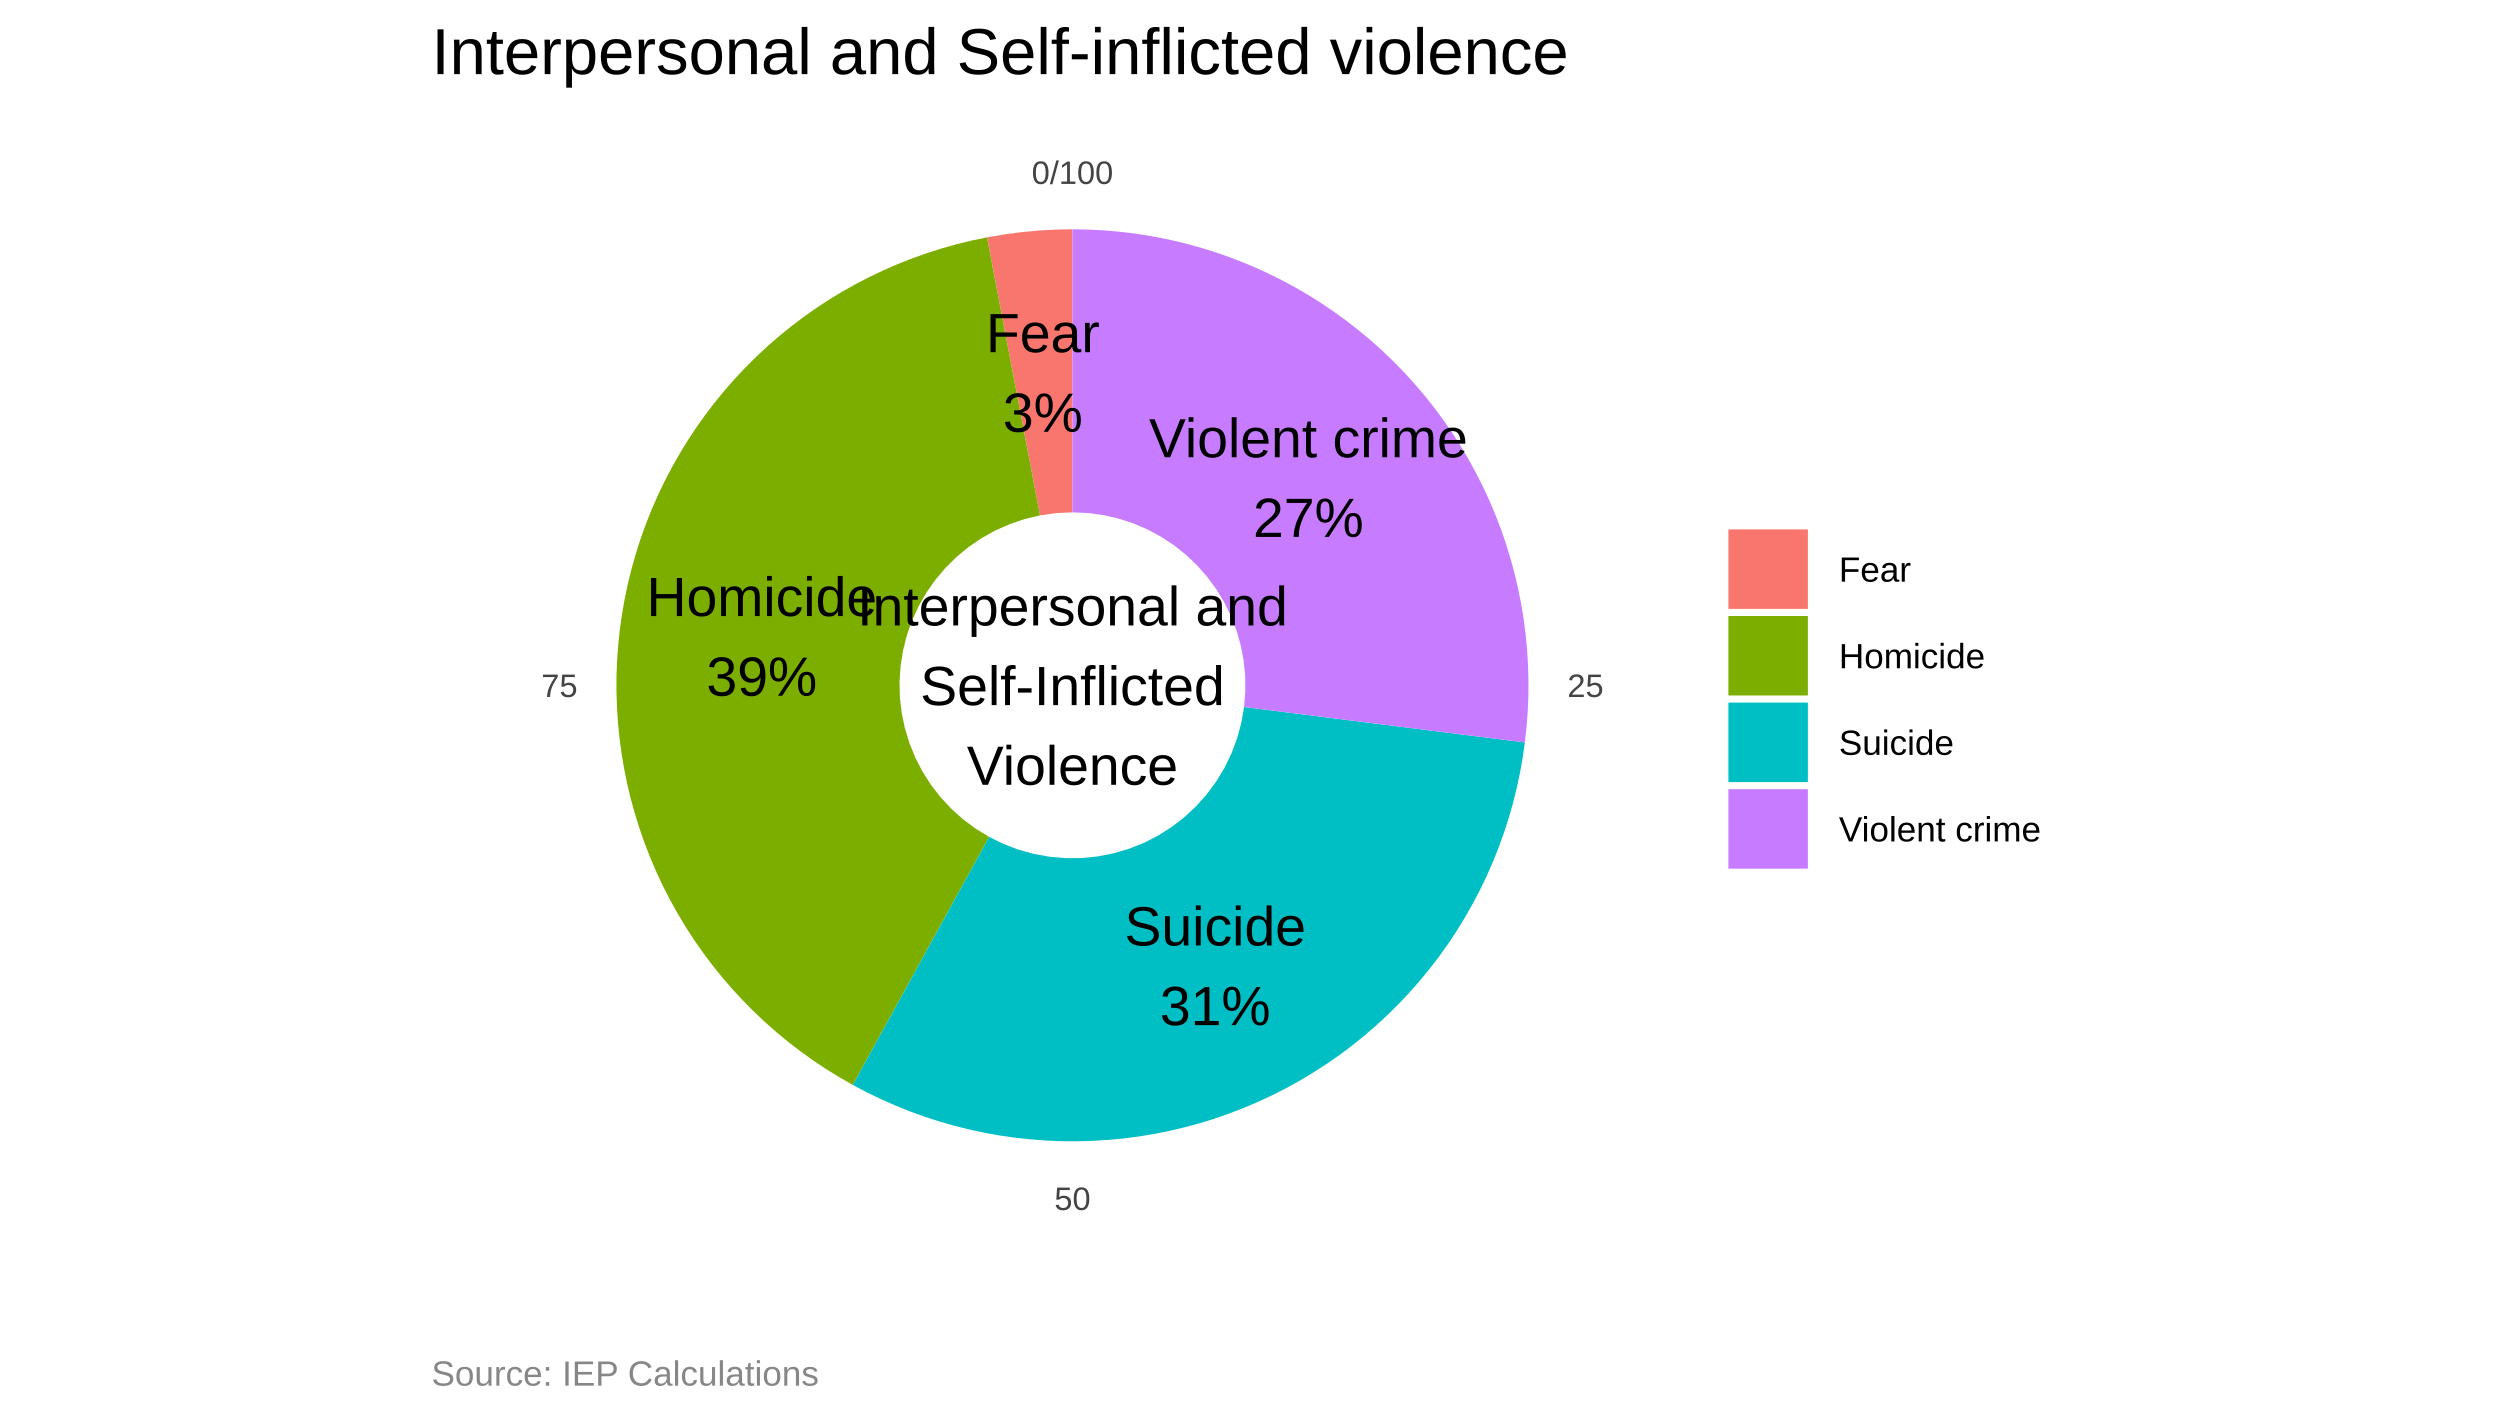
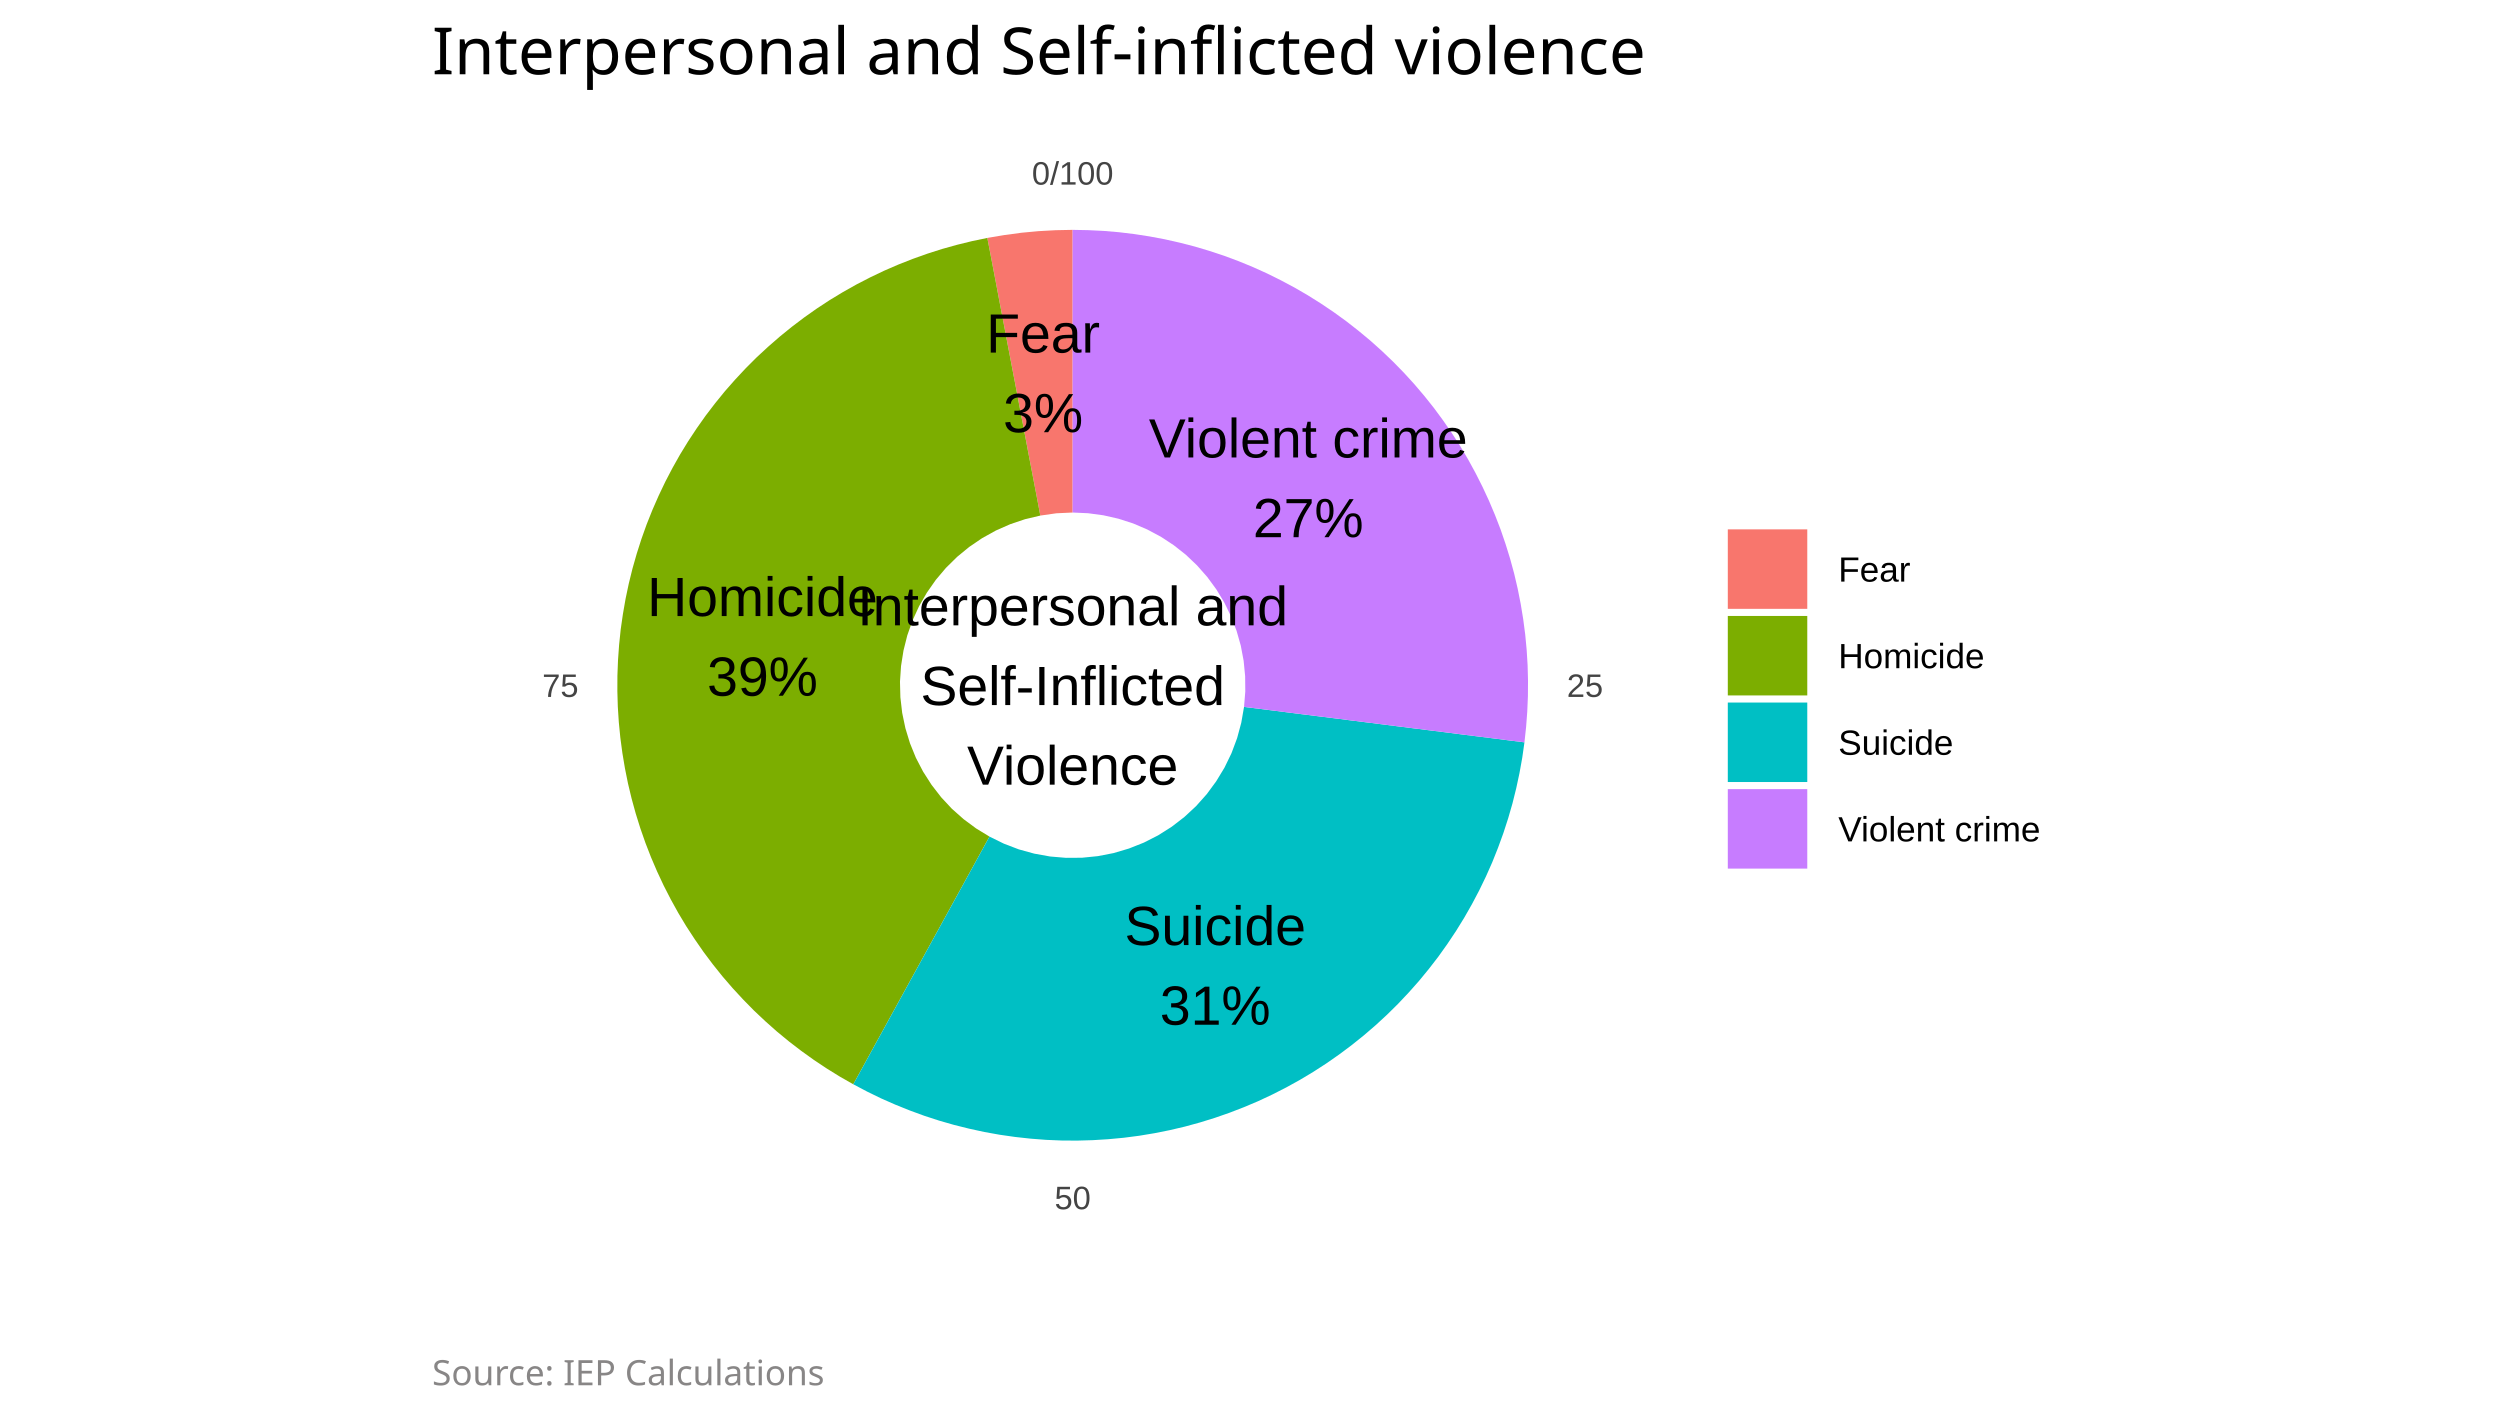
<svg xmlns="http://www.w3.org/2000/svg" class="svglite" width="498.90pt" height="283.46pt" viewBox="0 0 498.90 283.46">
  <defs>
    <style type="text/css">
    .svglite line, .svglite polyline, .svglite polygon, .svglite path, .svglite rect, .svglite circle {
      fill: none;
      stroke: #000000;
      stroke-linecap: round;
      stroke-linejoin: round;
      stroke-miterlimit: 10.00;
    }
    .svglite text {
      white-space: pre;
    }
  </style>
  </defs>
  <rect width="100%" height="100%" style="stroke: none; fill: none;" />
  <defs>
    <clipPath id="cpMC4wMHw0OTguOTB8MC4wMHwyODMuNDY=">
      <rect x="0.00" y="0.00" width="498.90" height="283.46" />
    </clipPath>
  </defs>
  <g clip-path="url(#cpMC4wMHw0OTguOTB8MC4wMHwyODMuNDY=)">
</g>
  <defs>
-     <clipPath id="cpODAuNjN8NDE4LjI2fDAuMDB8MjgzLjQ2">
-       <rect x="80.63" y="0.00" width="337.63" height="283.46" />
+     <clipPath id="cpODAuNzV8NDE4LjE1fDAuMDB8MjgzLjQ2">
+       <rect x="80.75" y="0.00" width="337.39" height="283.46" />
    </clipPath>
  </defs>
-   <g clip-path="url(#cpODAuNjN8NDE4LjI2fDAuMDB8MjgzLjQ2)">
+   <g clip-path="url(#cpODAuNzV8NDE4LjE1fDAuMDB8MjgzLjQ2)">
</g>
  <g clip-path="url(#cpMC4wMHw0OTguOTB8MC4wMHwyODMuNDY=)">
</g>
  <defs>
-     <clipPath id="cpMTAwLjI2fDMyNy43N3wyMy4wMHwyNTAuNTE=">
-       <rect x="100.26" y="23.00" width="227.51" height="227.51" />
+     <clipPath id="cpMTAwLjQ3fDMyNy42NXwyMy4xNnwyNTAuMzQ=">
+       <rect x="100.47" y="23.16" width="227.19" height="227.19" />
    </clipPath>
  </defs>
-   <g clip-path="url(#cpMTAwLjI2fDMyNy43N3wyMy4wMHwyNTAuNTE=)">
-     <polygon points="214.02,102.24 214.02,99.10 214.02,95.96 214.02,92.83 214.02,89.69 214.02,86.55 214.02,83.41 214.02,80.27 214.02,77.14 214.02,74.00 214.02,70.86 214.02,67.72 214.02,64.58 214.02,61.45 214.02,58.31 214.02,55.17 214.02,52.03 214.02,48.89 214.02,45.76 210.59,45.82 207.16,46.01 203.75,46.34 200.35,46.79 196.97,47.37 197.55,50.45 198.14,53.53 198.73,56.61 199.32,59.70 199.91,62.78 200.49,65.86 201.08,68.94 201.67,72.03 202.26,75.11 202.85,78.19 203.43,81.27 204.02,84.36 204.61,87.44 205.20,90.52 205.79,93.60 206.37,96.69 206.96,99.77 207.55,102.85 210.77,102.39 214.02,102.24 " style="stroke-width: 1.07; stroke: none; stroke-linecap: butt; stroke-linejoin: miter; fill: #F8766D;" />
-     <polygon points="207.55,102.85 206.96,99.77 206.37,96.69 205.79,93.60 205.20,90.52 204.61,87.44 204.02,84.36 203.43,81.27 202.85,78.19 202.26,75.11 201.67,72.03 201.08,68.94 200.49,65.86 199.91,62.78 199.32,59.70 198.73,56.61 198.14,53.53 197.55,50.45 196.97,47.37 193.93,48.00 190.93,48.73 187.94,49.57 184.99,50.51 182.07,51.55 179.19,52.68 176.35,53.92 173.56,55.25 170.80,56.67 168.10,58.19 165.46,59.79 162.87,61.49 160.34,63.28 157.87,65.15 155.46,67.10 153.13,69.13 150.86,71.24 148.67,73.43 146.55,75.69 144.51,78.02 142.55,80.42 140.68,82.88 138.89,85.41 137.18,88.00 135.57,90.64 134.04,93.34 132.61,96.08 131.27,98.88 130.03,101.71 128.89,104.59 127.84,107.51 126.90,110.46 126.05,113.44 125.31,116.44 124.67,119.47 124.14,122.52 123.70,125.59 123.38,128.67 123.15,131.76 123.03,134.85 123.02,137.95 123.12,141.05 123.31,144.14 123.62,147.22 124.03,150.29 124.54,153.34 125.15,156.38 125.87,159.39 126.70,162.38 127.62,165.33 128.64,168.26 129.76,171.14 130.98,173.99 132.29,176.80 133.70,179.55 135.21,182.26 136.80,184.92 138.48,187.52 140.26,190.06 142.11,192.54 144.05,194.95 146.07,197.30 148.17,199.57 150.35,201.78 152.60,203.91 154.92,205.96 157.31,207.93 159.76,209.82 162.28,211.62 164.85,213.34 167.49,214.97 170.18,216.51 171.69,213.76 173.20,211.01 174.71,208.26 176.22,205.51 177.74,202.76 179.25,200.01 180.76,197.26 182.27,194.51 183.78,191.76 185.29,189.01 186.81,186.26 188.32,183.51 189.83,180.76 191.34,178.01 192.85,175.26 194.37,172.51 195.88,169.76 197.39,167.01 194.72,165.38 192.20,163.51 189.87,161.42 187.73,159.13 185.81,156.66 184.12,154.02 182.68,151.24 181.50,148.34 180.58,145.34 179.94,142.28 179.58,139.17 179.51,136.04 179.72,132.91 180.21,129.82 180.97,126.78 182.01,123.83 183.32,120.98 184.87,118.26 186.67,115.70 188.69,113.31 190.92,111.11 193.34,109.12 195.93,107.36 198.67,105.84 201.54,104.58 204.50,103.58 207.55,102.85 " style="stroke-width: 1.07; stroke: none; stroke-linecap: butt; stroke-linejoin: miter; fill: #7CAE00;" />
-     <polygon points="197.39,167.01 195.88,169.76 194.37,172.51 192.85,175.26 191.34,178.01 189.83,180.76 188.32,183.51 186.81,186.26 185.29,189.01 183.78,191.76 182.27,194.51 180.76,197.26 179.25,200.01 177.74,202.76 176.22,205.51 174.71,208.26 173.20,211.01 171.69,213.76 170.18,216.51 172.93,217.96 175.73,219.31 178.57,220.57 181.45,221.74 184.37,222.80 187.33,223.76 190.32,224.62 193.34,225.38 196.38,226.04 199.44,226.59 202.51,227.03 205.60,227.37 208.70,227.61 211.81,227.74 214.92,227.76 218.03,227.67 221.13,227.48 224.23,227.19 227.31,226.79 230.38,226.28 233.43,225.67 236.46,224.95 239.46,224.14 242.43,223.22 245.36,222.19 248.26,221.07 251.12,219.85 253.94,218.54 256.71,217.13 259.43,215.62 262.10,214.02 264.71,212.34 267.27,210.56 269.76,208.70 272.18,206.75 274.54,204.72 276.82,202.62 279.04,200.43 281.18,198.17 283.23,195.84 285.21,193.44 287.11,190.98 288.92,188.45 290.64,185.86 292.27,183.21 293.81,180.51 295.26,177.76 296.62,174.96 297.87,172.12 299.03,169.23 300.09,166.31 301.05,163.35 301.91,160.36 302.66,157.34 303.31,154.30 303.86,151.24 304.30,148.16 301.19,147.77 298.08,147.38 294.96,146.98 291.85,146.59 288.74,146.20 285.62,145.81 282.51,145.41 279.40,145.02 276.28,144.63 273.17,144.23 270.06,143.84 266.94,143.45 263.83,143.05 260.72,142.66 257.60,142.27 254.49,141.87 251.38,141.48 248.27,141.09 247.72,144.24 246.88,147.33 245.76,150.33 244.37,153.21 242.71,155.95 240.81,158.52 238.68,160.91 236.34,163.09 233.80,165.04 231.10,166.76 228.25,168.21 225.27,169.39 222.20,170.29 219.06,170.91 215.88,171.23 212.68,171.25 209.49,170.98 206.34,170.41 203.25,169.56 200.26,168.42 197.39,167.01 " style="stroke-width: 1.07; stroke: none; stroke-linecap: butt; stroke-linejoin: miter; fill: #00BFC4;" />
-     <polygon points="248.27,141.09 251.38,141.48 254.49,141.87 257.60,142.27 260.72,142.66 263.83,143.05 266.94,143.45 270.06,143.84 273.17,144.23 276.28,144.63 279.40,145.02 282.51,145.41 285.62,145.81 288.74,146.20 291.85,146.59 294.96,146.98 298.08,147.38 301.19,147.77 304.30,148.16 304.64,145.10 304.87,142.02 305.00,138.93 305.02,135.84 304.93,132.76 304.75,129.68 304.45,126.60 304.06,123.54 303.56,120.49 302.95,117.47 302.25,114.46 301.44,111.48 300.53,108.53 299.53,105.61 298.42,102.73 297.22,99.88 295.92,97.08 294.52,94.33 293.04,91.62 291.46,88.97 289.80,86.37 288.04,83.83 286.21,81.34 284.28,78.93 282.28,76.58 280.20,74.30 278.04,72.09 275.81,69.95 273.51,67.89 271.14,65.92 268.70,64.02 266.21,62.21 263.65,60.48 261.03,58.84 258.36,57.29 255.64,55.83 252.87,54.47 250.06,53.19 247.20,52.02 244.31,50.94 241.38,49.97 238.42,49.09 235.43,48.31 232.42,47.63 229.38,47.06 226.33,46.59 223.27,46.23 220.19,45.96 217.11,45.81 214.02,45.76 214.02,48.89 214.02,52.03 214.02,55.17 214.02,58.31 214.02,61.45 214.02,64.58 214.02,67.72 214.02,70.86 214.02,74.00 214.02,77.14 214.02,80.27 214.02,83.41 214.02,86.55 214.02,89.69 214.02,92.83 214.02,95.96 214.02,99.10 214.02,102.24 217.10,102.38 220.15,102.79 223.15,103.47 226.09,104.42 228.92,105.62 231.64,107.08 234.22,108.77 236.63,110.68 238.87,112.80 240.90,115.11 242.73,117.59 244.32,120.23 245.68,123.00 246.78,125.88 247.62,128.84 248.19,131.87 248.49,134.93 248.51,138.01 248.27,141.09 " style="stroke-width: 1.07; stroke: none; stroke-linecap: butt; stroke-linejoin: miter; fill: #C77CFF;" />
-     <text x="208.11" y="70.28" text-anchor="middle" style="font-size: 11.04px; font-family: &quot;Arial&quot;;" textLength="22.68px" lengthAdjust="spacingAndGlyphs">Fear</text>
-     <text x="208.11" y="86.17" text-anchor="middle" style="font-size: 11.04px; font-family: &quot;Arial&quot;;" textLength="15.94px" lengthAdjust="spacingAndGlyphs">3%</text>
-     <text x="152.03" y="122.94" text-anchor="middle" style="font-size: 11.04px; font-family: &quot;Arial&quot;;" textLength="45.96px" lengthAdjust="spacingAndGlyphs">Homicide</text>
-     <text x="152.03" y="138.84" text-anchor="middle" style="font-size: 11.04px; font-family: &quot;Arial&quot;;" textLength="22.08px" lengthAdjust="spacingAndGlyphs">39%</text>
-     <text x="242.51" y="188.68" text-anchor="middle" style="font-size: 11.04px; font-family: &quot;Arial&quot;;" textLength="36.17px" lengthAdjust="spacingAndGlyphs">Suicide</text>
-     <text x="242.51" y="204.58" text-anchor="middle" style="font-size: 11.04px; font-family: &quot;Arial&quot;;" textLength="22.08px" lengthAdjust="spacingAndGlyphs">31%</text>
-     <text x="261.10" y="91.26" text-anchor="middle" style="font-size: 11.04px; font-family: &quot;Arial&quot;;" textLength="63.55px" lengthAdjust="spacingAndGlyphs">Violent crime</text>
-     <text x="261.10" y="107.15" text-anchor="middle" style="font-size: 11.04px; font-family: &quot;Arial&quot;;" textLength="22.08px" lengthAdjust="spacingAndGlyphs">27%</text>
-     <text x="214.02" y="124.81" text-anchor="middle" style="font-size: 11.04px; font-family: &quot;Arial&quot;;" textLength="85.85px" lengthAdjust="spacingAndGlyphs">Interpersonal and</text>
-     <text x="214.02" y="140.71" text-anchor="middle" style="font-size: 11.04px; font-family: &quot;Arial&quot;;" textLength="60.70px" lengthAdjust="spacingAndGlyphs">Self-Inflicted</text>
-     <text x="214.02" y="156.61" text-anchor="middle" style="font-size: 11.04px; font-family: &quot;Arial&quot;;" textLength="42.11px" lengthAdjust="spacingAndGlyphs">Violence</text>
-     <text x="316.40" y="139.09" text-anchor="middle" style="font-size: 6.50px;fill: #444444; font-family: &quot;Arial&quot;;" textLength="7.23px" lengthAdjust="spacingAndGlyphs">25</text>
-     <text x="214.02" y="241.47" text-anchor="middle" style="font-size: 6.50px;fill: #444444; font-family: &quot;Arial&quot;;" textLength="7.23px" lengthAdjust="spacingAndGlyphs">50</text>
-     <text x="111.64" y="139.09" text-anchor="middle" style="font-size: 6.50px;fill: #444444; font-family: &quot;Arial&quot;;" textLength="7.23px" lengthAdjust="spacingAndGlyphs">75</text>
-     <text x="214.02" y="36.71" text-anchor="middle" style="font-size: 6.50px;fill: #444444; font-family: &quot;Arial&quot;;" textLength="16.26px" lengthAdjust="spacingAndGlyphs">0/100</text>
+   <g clip-path="url(#cpMTAwLjQ3fDMyNy42NXwyMy4xNnwyNTAuMzQ=)">
+     <polygon points="214.06,102.28 214.06,99.15 214.06,96.01 214.06,92.88 214.06,89.74 214.06,86.61 214.06,83.48 214.06,80.34 214.06,77.21 214.06,74.08 214.06,70.94 214.06,67.81 214.06,64.68 214.06,61.54 214.06,58.41 214.06,55.27 214.06,52.14 214.06,49.01 214.06,45.87 210.64,45.94 207.22,46.13 203.81,46.45 200.41,46.91 197.03,47.48 197.62,50.56 198.21,53.64 198.80,56.72 199.38,59.80 199.97,62.87 200.56,65.95 201.14,69.03 201.73,72.11 202.32,75.19 202.91,78.26 203.49,81.34 204.08,84.42 204.67,87.50 205.25,90.58 205.84,93.66 206.43,96.73 207.02,99.81 207.60,102.89 210.82,102.43 214.06,102.28 " style="stroke-width: 1.07; stroke: none; stroke-linecap: butt; stroke-linejoin: miter; fill: #F8766D;" />
+     <polygon points="207.60,102.89 207.02,99.81 206.43,96.73 205.84,93.66 205.25,90.58 204.67,87.50 204.08,84.42 203.49,81.34 202.91,78.26 202.32,75.19 201.73,72.11 201.14,69.03 200.56,65.95 199.97,62.87 199.38,59.80 198.80,56.72 198.21,53.64 197.62,50.56 197.03,47.48 194.01,48.11 191.00,48.85 188.02,49.68 185.08,50.62 182.16,51.66 179.29,52.79 176.45,54.02 173.66,55.35 170.91,56.77 168.21,58.29 165.57,59.89 162.98,61.59 160.46,63.37 157.99,65.24 155.59,67.19 153.26,69.22 150.99,71.32 148.80,73.51 146.69,75.77 144.65,78.09 142.70,80.49 140.82,82.95 139.04,85.47 137.33,88.06 135.72,90.69 134.20,93.39 132.77,96.13 131.44,98.92 130.20,101.75 129.05,104.63 128.01,107.54 127.07,110.48 126.22,113.46 125.48,116.46 124.84,119.49 124.31,122.53 123.87,125.59 123.55,128.67 123.33,131.75 123.21,134.85 123.20,137.94 123.29,141.03 123.49,144.12 123.79,147.19 124.20,150.26 124.71,153.31 125.32,156.34 126.04,159.35 126.86,162.33 127.78,165.28 128.80,168.20 129.92,171.08 131.14,173.93 132.45,176.73 133.86,179.48 135.36,182.19 136.95,184.84 138.64,187.43 140.40,189.97 142.26,192.45 144.19,194.86 146.21,197.20 148.31,199.47 150.48,201.68 152.73,203.80 155.04,205.85 157.43,207.82 159.88,209.70 162.39,211.50 164.97,213.22 167.60,214.85 170.28,216.38 171.79,213.64 173.30,210.89 174.81,208.14 176.32,205.40 177.83,202.65 179.34,199.91 180.85,197.16 182.36,194.41 183.87,191.67 185.38,188.92 186.89,186.18 188.40,183.43 189.91,180.68 191.42,177.94 192.93,175.19 194.44,172.45 195.95,169.70 197.46,166.95 194.79,165.32 192.28,163.46 189.94,161.38 187.81,159.09 185.90,156.62 184.21,153.98 182.77,151.21 181.59,148.31 180.68,145.32 180.04,142.26 179.68,139.15 179.60,136.03 179.81,132.91 180.30,129.82 181.06,126.79 182.10,123.84 183.40,120.99 184.96,118.28 186.75,115.72 188.77,113.33 191.00,111.13 193.41,109.15 196.00,107.39 198.74,105.87 201.60,104.61 204.56,103.61 207.60,102.89 " style="stroke-width: 1.07; stroke: none; stroke-linecap: butt; stroke-linejoin: miter; fill: #7CAE00;" />
+     <polygon points="197.46,166.95 195.95,169.70 194.44,172.45 192.93,175.19 191.42,177.94 189.91,180.68 188.40,183.43 186.89,186.18 185.38,188.92 183.87,191.67 182.36,194.41 180.85,197.16 179.34,199.91 177.83,202.65 176.32,205.40 174.81,208.14 173.30,210.89 171.79,213.64 170.28,216.38 173.03,217.83 175.82,219.19 178.66,220.44 181.54,221.60 184.46,222.67 187.41,223.63 190.40,224.49 193.41,225.24 196.44,225.90 199.50,226.45 202.57,226.89 205.66,227.23 208.76,227.47 211.86,227.60 214.96,227.62 218.07,227.53 221.17,227.34 224.26,227.05 227.34,226.65 230.40,226.14 233.45,225.53 236.47,224.82 239.46,224.00 242.43,223.08 245.36,222.06 248.26,220.94 251.12,219.73 253.93,218.41 256.70,217.00 259.41,215.50 262.08,213.90 264.68,212.22 267.23,210.44 269.72,208.58 272.14,206.64 274.50,204.61 276.78,202.51 278.99,200.33 281.12,198.07 283.18,195.75 285.15,193.35 287.05,190.89 288.85,188.36 290.57,185.78 292.20,183.14 293.74,180.44 295.19,177.69 296.54,174.90 297.80,172.06 298.95,169.17 300.01,166.26 300.97,163.30 301.83,160.32 302.58,157.30 303.23,154.27 303.78,151.21 304.22,148.14 301.11,147.75 298.00,147.35 294.89,146.96 291.78,146.57 288.67,146.17 285.57,145.78 282.46,145.39 279.35,145.00 276.24,144.60 273.13,144.21 270.02,143.82 266.91,143.42 263.80,143.03 260.69,142.64 257.59,142.25 254.48,141.85 251.37,141.46 248.26,141.07 247.71,144.22 246.88,147.30 245.76,150.30 244.37,153.17 242.71,155.91 240.82,158.48 238.69,160.87 236.35,163.04 233.82,164.99 231.12,166.70 228.27,168.15 225.30,169.33 222.23,170.24 219.10,170.85 215.92,171.17 212.72,171.19 209.54,170.92 206.39,170.35 203.31,169.50 200.33,168.36 197.46,166.95 " style="stroke-width: 1.07; stroke: none; stroke-linecap: butt; stroke-linejoin: miter; fill: #00BFC4;" />
+     <polygon points="248.26,141.07 251.37,141.46 254.48,141.85 257.59,142.25 260.69,142.64 263.80,143.03 266.91,143.42 270.02,143.82 273.13,144.21 276.24,144.60 279.35,145.00 282.46,145.39 285.57,145.78 288.67,146.17 291.78,146.57 294.89,146.96 298.00,147.35 301.11,147.75 304.22,148.14 304.55,145.07 304.78,142.00 304.91,138.92 304.93,135.83 304.85,132.75 304.66,129.68 304.37,126.61 303.97,123.55 303.47,120.51 302.87,117.48 302.17,114.48 301.36,111.50 300.45,108.56 299.45,105.64 298.34,102.77 297.14,99.93 295.84,97.13 294.45,94.38 292.97,91.67 291.40,89.02 289.73,86.43 287.98,83.89 286.15,81.41 284.23,79.00 282.23,76.65 280.15,74.37 278.00,72.17 275.77,70.04 273.47,67.98 271.10,66.01 268.67,64.11 266.17,62.30 263.62,60.58 261.01,58.94 258.34,57.39 255.62,55.94 252.86,54.57 250.05,53.30 247.20,52.13 244.31,51.05 241.38,50.08 238.43,49.20 235.44,48.43 232.43,47.75 229.40,47.18 226.36,46.71 223.30,46.34 220.22,46.08 217.14,45.93 214.06,45.87 214.06,49.01 214.06,52.14 214.06,55.27 214.06,58.41 214.06,61.54 214.06,64.68 214.06,67.81 214.06,70.94 214.06,74.08 214.06,77.21 214.06,80.34 214.06,83.48 214.06,86.61 214.06,89.74 214.06,92.88 214.06,96.01 214.06,99.15 214.06,102.28 217.14,102.42 220.18,102.83 223.18,103.51 226.11,104.45 228.94,105.66 231.66,107.11 234.23,108.80 236.64,110.70 238.87,112.82 240.91,115.13 242.73,117.61 244.32,120.24 245.67,123.01 246.77,125.88 247.61,128.84 248.18,131.86 248.48,134.93 248.51,138.00 248.26,141.07 " style="stroke-width: 1.07; stroke: none; stroke-linecap: butt; stroke-linejoin: miter; fill: #C77CFF;" />
+     <text x="208.16" y="70.36" text-anchor="middle" style="font-size: 11.04px; font-family: &quot;Arial&quot;;" textLength="22.68px" lengthAdjust="spacingAndGlyphs">Fear</text>
+     <text x="208.16" y="86.25" text-anchor="middle" style="font-size: 11.04px; font-family: &quot;Arial&quot;;" textLength="15.94px" lengthAdjust="spacingAndGlyphs">3%</text>
+     <text x="152.16" y="122.94" text-anchor="middle" style="font-size: 11.04px; font-family: &quot;Arial&quot;;" textLength="45.96px" lengthAdjust="spacingAndGlyphs">Homicide</text>
+     <text x="152.16" y="138.84" text-anchor="middle" style="font-size: 11.04px; font-family: &quot;Arial&quot;;" textLength="22.08px" lengthAdjust="spacingAndGlyphs">39%</text>
+     <text x="242.51" y="188.59" text-anchor="middle" style="font-size: 11.04px; font-family: &quot;Arial&quot;;" textLength="36.17px" lengthAdjust="spacingAndGlyphs">Suicide</text>
+     <text x="242.51" y="204.49" text-anchor="middle" style="font-size: 11.04px; font-family: &quot;Arial&quot;;" textLength="22.08px" lengthAdjust="spacingAndGlyphs">31%</text>
+     <text x="261.07" y="91.30" text-anchor="middle" style="font-size: 11.04px; font-family: &quot;Arial&quot;;" textLength="63.55px" lengthAdjust="spacingAndGlyphs">Violent crime</text>
+     <text x="261.07" y="107.20" text-anchor="middle" style="font-size: 11.04px; font-family: &quot;Arial&quot;;" textLength="22.08px" lengthAdjust="spacingAndGlyphs">27%</text>
+     <text x="214.06" y="124.80" text-anchor="middle" style="font-size: 11.04px; font-family: &quot;Arial&quot;;" textLength="85.85px" lengthAdjust="spacingAndGlyphs">Interpersonal and</text>
+     <text x="214.06" y="140.70" text-anchor="middle" style="font-size: 11.04px; font-family: &quot;Arial&quot;;" textLength="60.70px" lengthAdjust="spacingAndGlyphs">Self-Inflicted</text>
+     <text x="214.06" y="156.59" text-anchor="middle" style="font-size: 11.04px; font-family: &quot;Arial&quot;;" textLength="42.11px" lengthAdjust="spacingAndGlyphs">Violence</text>
+     <text x="316.30" y="139.08" text-anchor="middle" style="font-size: 6.50px;fill: #444444; font-family: &quot;Arial&quot;;" textLength="7.23px" lengthAdjust="spacingAndGlyphs">25</text>
+     <text x="214.06" y="241.31" text-anchor="middle" style="font-size: 6.50px;fill: #444444; font-family: &quot;Arial&quot;;" textLength="7.23px" lengthAdjust="spacingAndGlyphs">50</text>
+     <text x="111.83" y="139.08" text-anchor="middle" style="font-size: 6.50px;fill: #444444; font-family: &quot;Arial&quot;;" textLength="7.23px" lengthAdjust="spacingAndGlyphs">75</text>
+     <text x="214.06" y="36.84" text-anchor="middle" style="font-size: 6.50px;fill: #444444; font-family: &quot;Arial&quot;;" textLength="16.26px" lengthAdjust="spacingAndGlyphs">0/100</text>
  </g>
  <g clip-path="url(#cpMC4wMHw0OTguOTB8MC4wMHwyODMuNDY=)">
-     <rect x="344.92" y="105.65" width="15.86" height="15.86" style="stroke-width: 1.07; stroke: none; stroke-linecap: butt; stroke-linejoin: miter; fill: #F8766D;" />
-     <rect x="344.92" y="122.93" width="15.86" height="15.86" style="stroke-width: 1.07; stroke: none; stroke-linecap: butt; stroke-linejoin: miter; fill: #7CAE00;" />
-     <rect x="344.92" y="140.21" width="15.86" height="15.86" style="stroke-width: 1.07; stroke: none; stroke-linecap: butt; stroke-linejoin: miter; fill: #00BFC4;" />
-     <rect x="344.92" y="157.49" width="15.86" height="15.86" style="stroke-width: 1.07; stroke: none; stroke-linecap: butt; stroke-linejoin: miter; fill: #C77CFF;" />
-     <text x="366.97" y="116.08" style="font-size: 7.00px; font-family: &quot;Arial&quot;;" textLength="14.40px" lengthAdjust="spacingAndGlyphs">Fear</text>
-     <text x="366.97" y="133.36" style="font-size: 7.00px; font-family: &quot;Arial&quot;;" textLength="29.18px" lengthAdjust="spacingAndGlyphs">Homicide</text>
-     <text x="366.97" y="150.64" style="font-size: 7.00px; font-family: &quot;Arial&quot;;" textLength="22.96px" lengthAdjust="spacingAndGlyphs">Suicide</text>
-     <text x="366.97" y="167.92" style="font-size: 7.00px; font-family: &quot;Arial&quot;;" textLength="40.33px" lengthAdjust="spacingAndGlyphs">Violent crime</text>
-     <text x="86.11" y="14.79" style="font-size: 13.00px; font-family: &quot;Arial&quot;;" textLength="226.91px" lengthAdjust="spacingAndGlyphs">Interpersonal and Self-inflicted violence</text>
-     <text x="86.11" y="276.52" style="font-size: 7.00px;fill: #888686; font-family: &quot;Arial&quot;;" textLength="77.30px" lengthAdjust="spacingAndGlyphs">Source: IEP Calculations</text>
+     <rect x="344.80" y="105.64" width="15.86" height="15.86" style="stroke-width: 1.07; stroke: none; stroke-linecap: butt; stroke-linejoin: miter; fill: #F8766D;" />
+     <rect x="344.80" y="122.92" width="15.86" height="15.86" style="stroke-width: 1.07; stroke: none; stroke-linecap: butt; stroke-linejoin: miter; fill: #7CAE00;" />
+     <rect x="344.80" y="140.20" width="15.86" height="15.86" style="stroke-width: 1.07; stroke: none; stroke-linecap: butt; stroke-linejoin: miter; fill: #00BFC4;" />
+     <rect x="344.80" y="157.48" width="15.86" height="15.86" style="stroke-width: 1.07; stroke: none; stroke-linecap: butt; stroke-linejoin: miter; fill: #C77CFF;" />
+     <text x="366.85" y="116.07" style="font-size: 7.00px; font-family: &quot;Arial&quot;;" textLength="14.40px" lengthAdjust="spacingAndGlyphs">Fear</text>
+     <text x="366.85" y="133.35" style="font-size: 7.00px; font-family: &quot;Arial&quot;;" textLength="29.18px" lengthAdjust="spacingAndGlyphs">Homicide</text>
+     <text x="366.85" y="150.63" style="font-size: 7.00px; font-family: &quot;Arial&quot;;" textLength="22.96px" lengthAdjust="spacingAndGlyphs">Suicide</text>
+     <text x="366.85" y="167.91" style="font-size: 7.00px; font-family: &quot;Arial&quot;;" textLength="40.33px" lengthAdjust="spacingAndGlyphs">Violent crime</text>
+     <text x="86.23" y="14.82" style="font-size: 13.00px; font-family: &quot;Helvetica LT Pro&quot;;" textLength="226.85px" lengthAdjust="spacingAndGlyphs">Interpersonal and Self-inflicted violence</text>
+     <text x="86.23" y="276.44" style="font-size: 7.00px;fill: #888686; font-family: &quot;Helvetica LT Pro&quot;;" textLength="77.44px" lengthAdjust="spacingAndGlyphs">Source: IEP Calculations</text>
  </g>
</svg>
